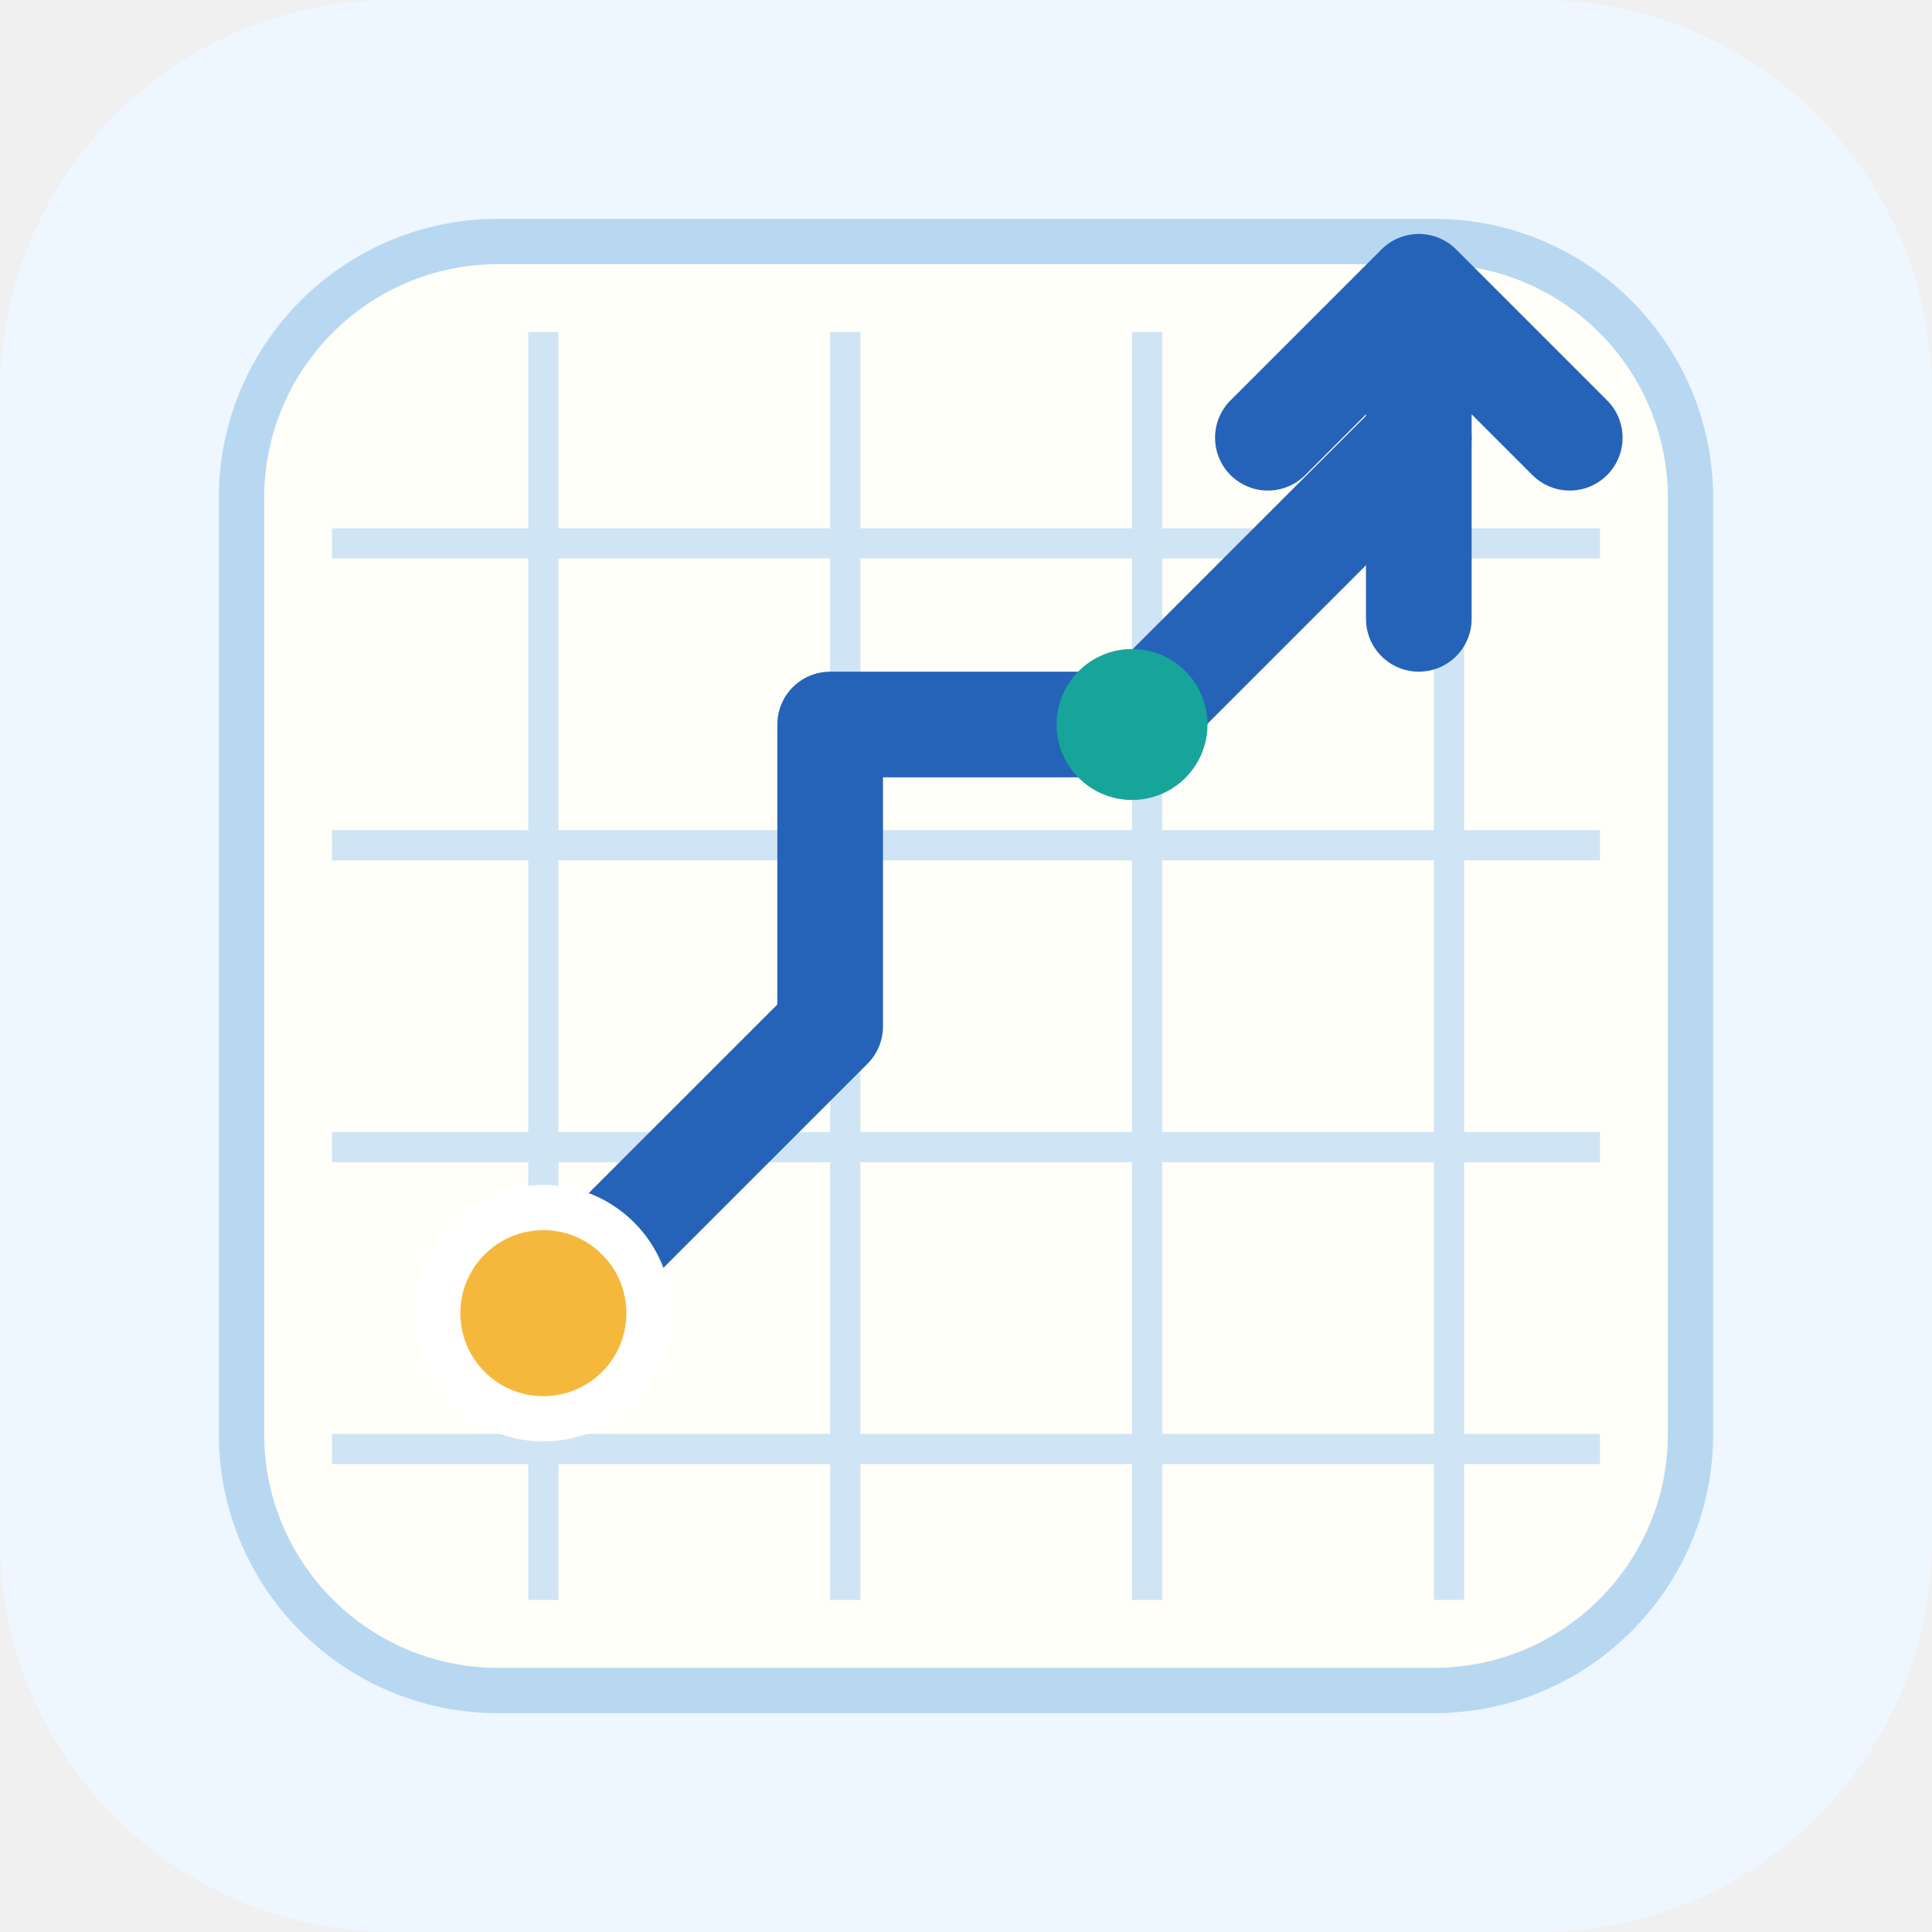
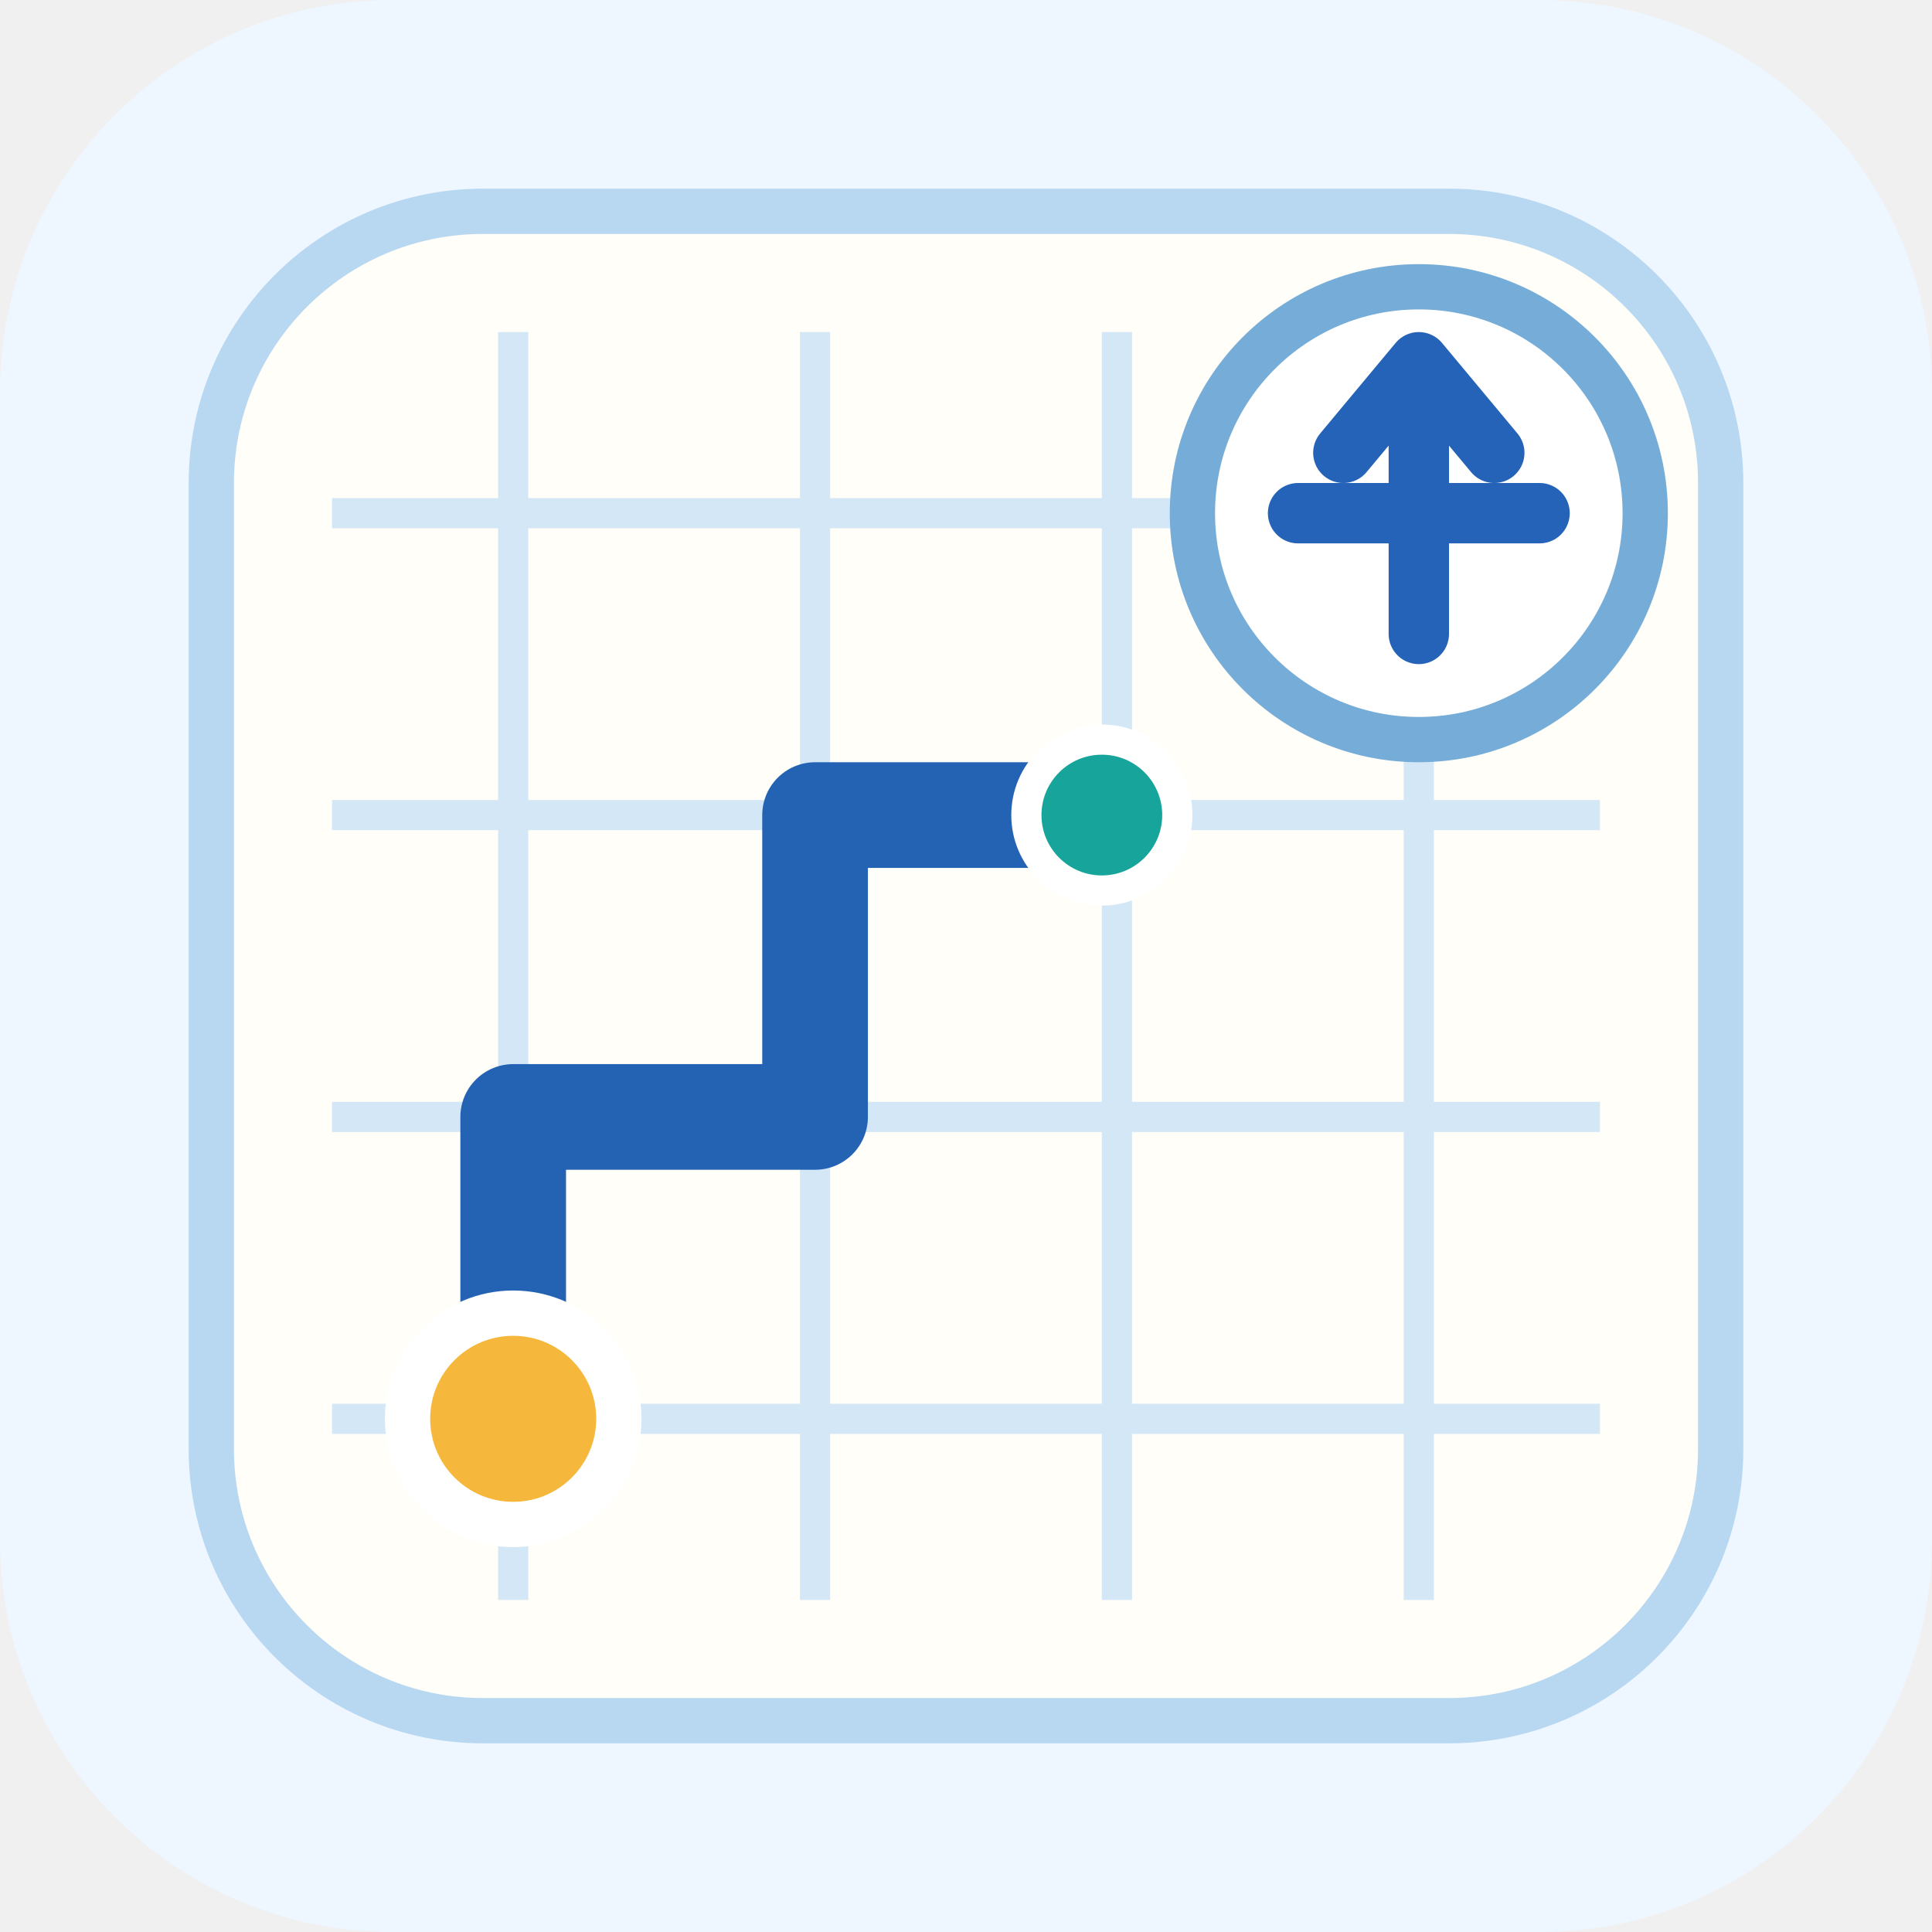
<svg xmlns="http://www.w3.org/2000/svg" viewBox="0 0 128 128">
  <rect width="128" height="128" rx="26" fill="#eef6ff" />
-   <rect x="16" y="16" width="96" height="96" rx="17" fill="#fffef8" stroke="#b8d7f1" stroke-width="3" />
-   <path d="M36 22v84M56 22v84M76 22v84M96 22v84M22 36h84M22 56h84M22 76h84M22 96h84" stroke="#cfe4f5" stroke-width="2" />
-   <path d="M36 87 55 68 55 48 75 48 94 29" fill="none" stroke="#2563b8" stroke-width="7" stroke-linecap="round" stroke-linejoin="round" />
-   <path d="m84 29 10-10 10 10M94 19v22" fill="none" stroke="#2563b8" stroke-width="7" stroke-linecap="round" stroke-linejoin="round" />
-   <circle cx="36" cy="87" r="7" fill="#f6b83c" stroke="#fff" stroke-width="3" />
-   <circle cx="75" cy="48" r="5" fill="#17a59b" />
+   <rect x="14" y="14" width="100" height="100" rx="18" fill="#fffef8" stroke="#b8d7f1" stroke-width="3" />
+   <path d="M34 22v84M54 22v84M74 22v84M94 22v84M22 34h84M22 54h84M22 74h84M22 94h84" stroke="#d4e7f6" stroke-width="2" />
+   <path d="M34 94V74H54V54H73" fill="none" stroke="#2463b4" stroke-width="7" stroke-linecap="round" stroke-linejoin="round" />
+   <circle cx="34" cy="94" r="7" fill="#f6b83c" stroke="#fff" stroke-width="3" />
+   <circle cx="73" cy="54" r="5" fill="#17a59b" stroke="#fff" stroke-width="2" />
+   <circle cx="94" cy="34" r="15" fill="#fff" stroke="#76add8" stroke-width="3" />
+   <path d="M94 24v18M86 34h16M94 24l-5 6M94 24l5 6" fill="none" stroke="#2563b8" stroke-width="4" stroke-linecap="round" stroke-linejoin="round" />
</svg>
